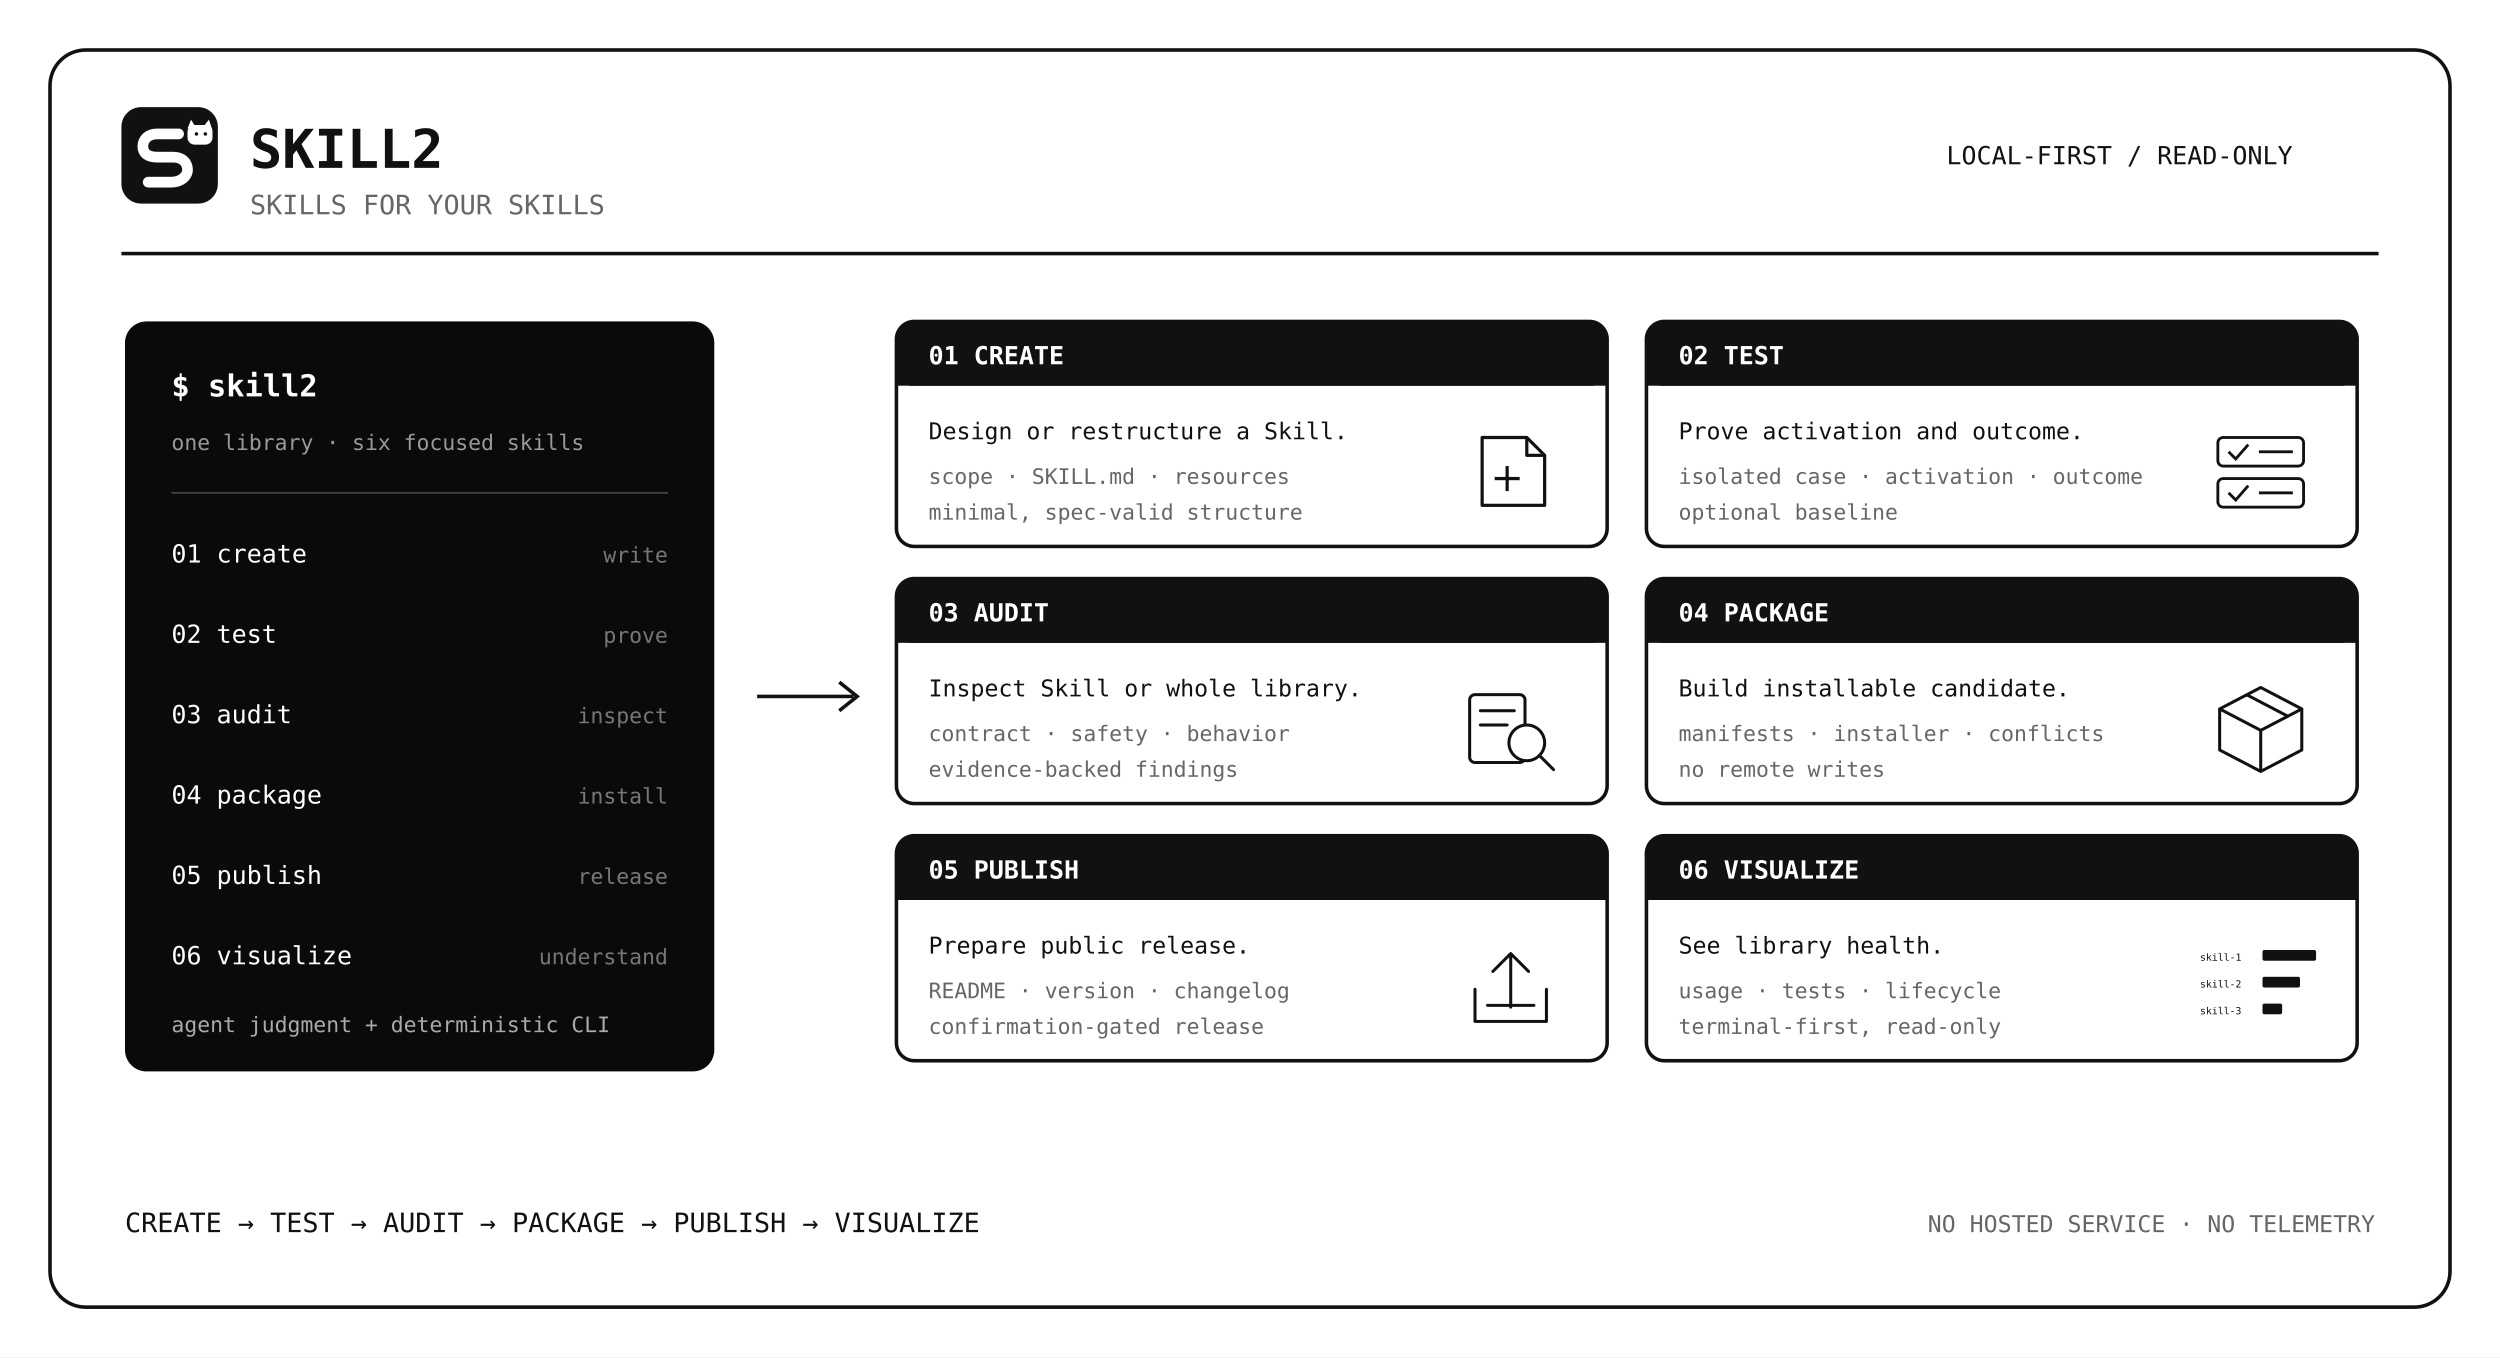
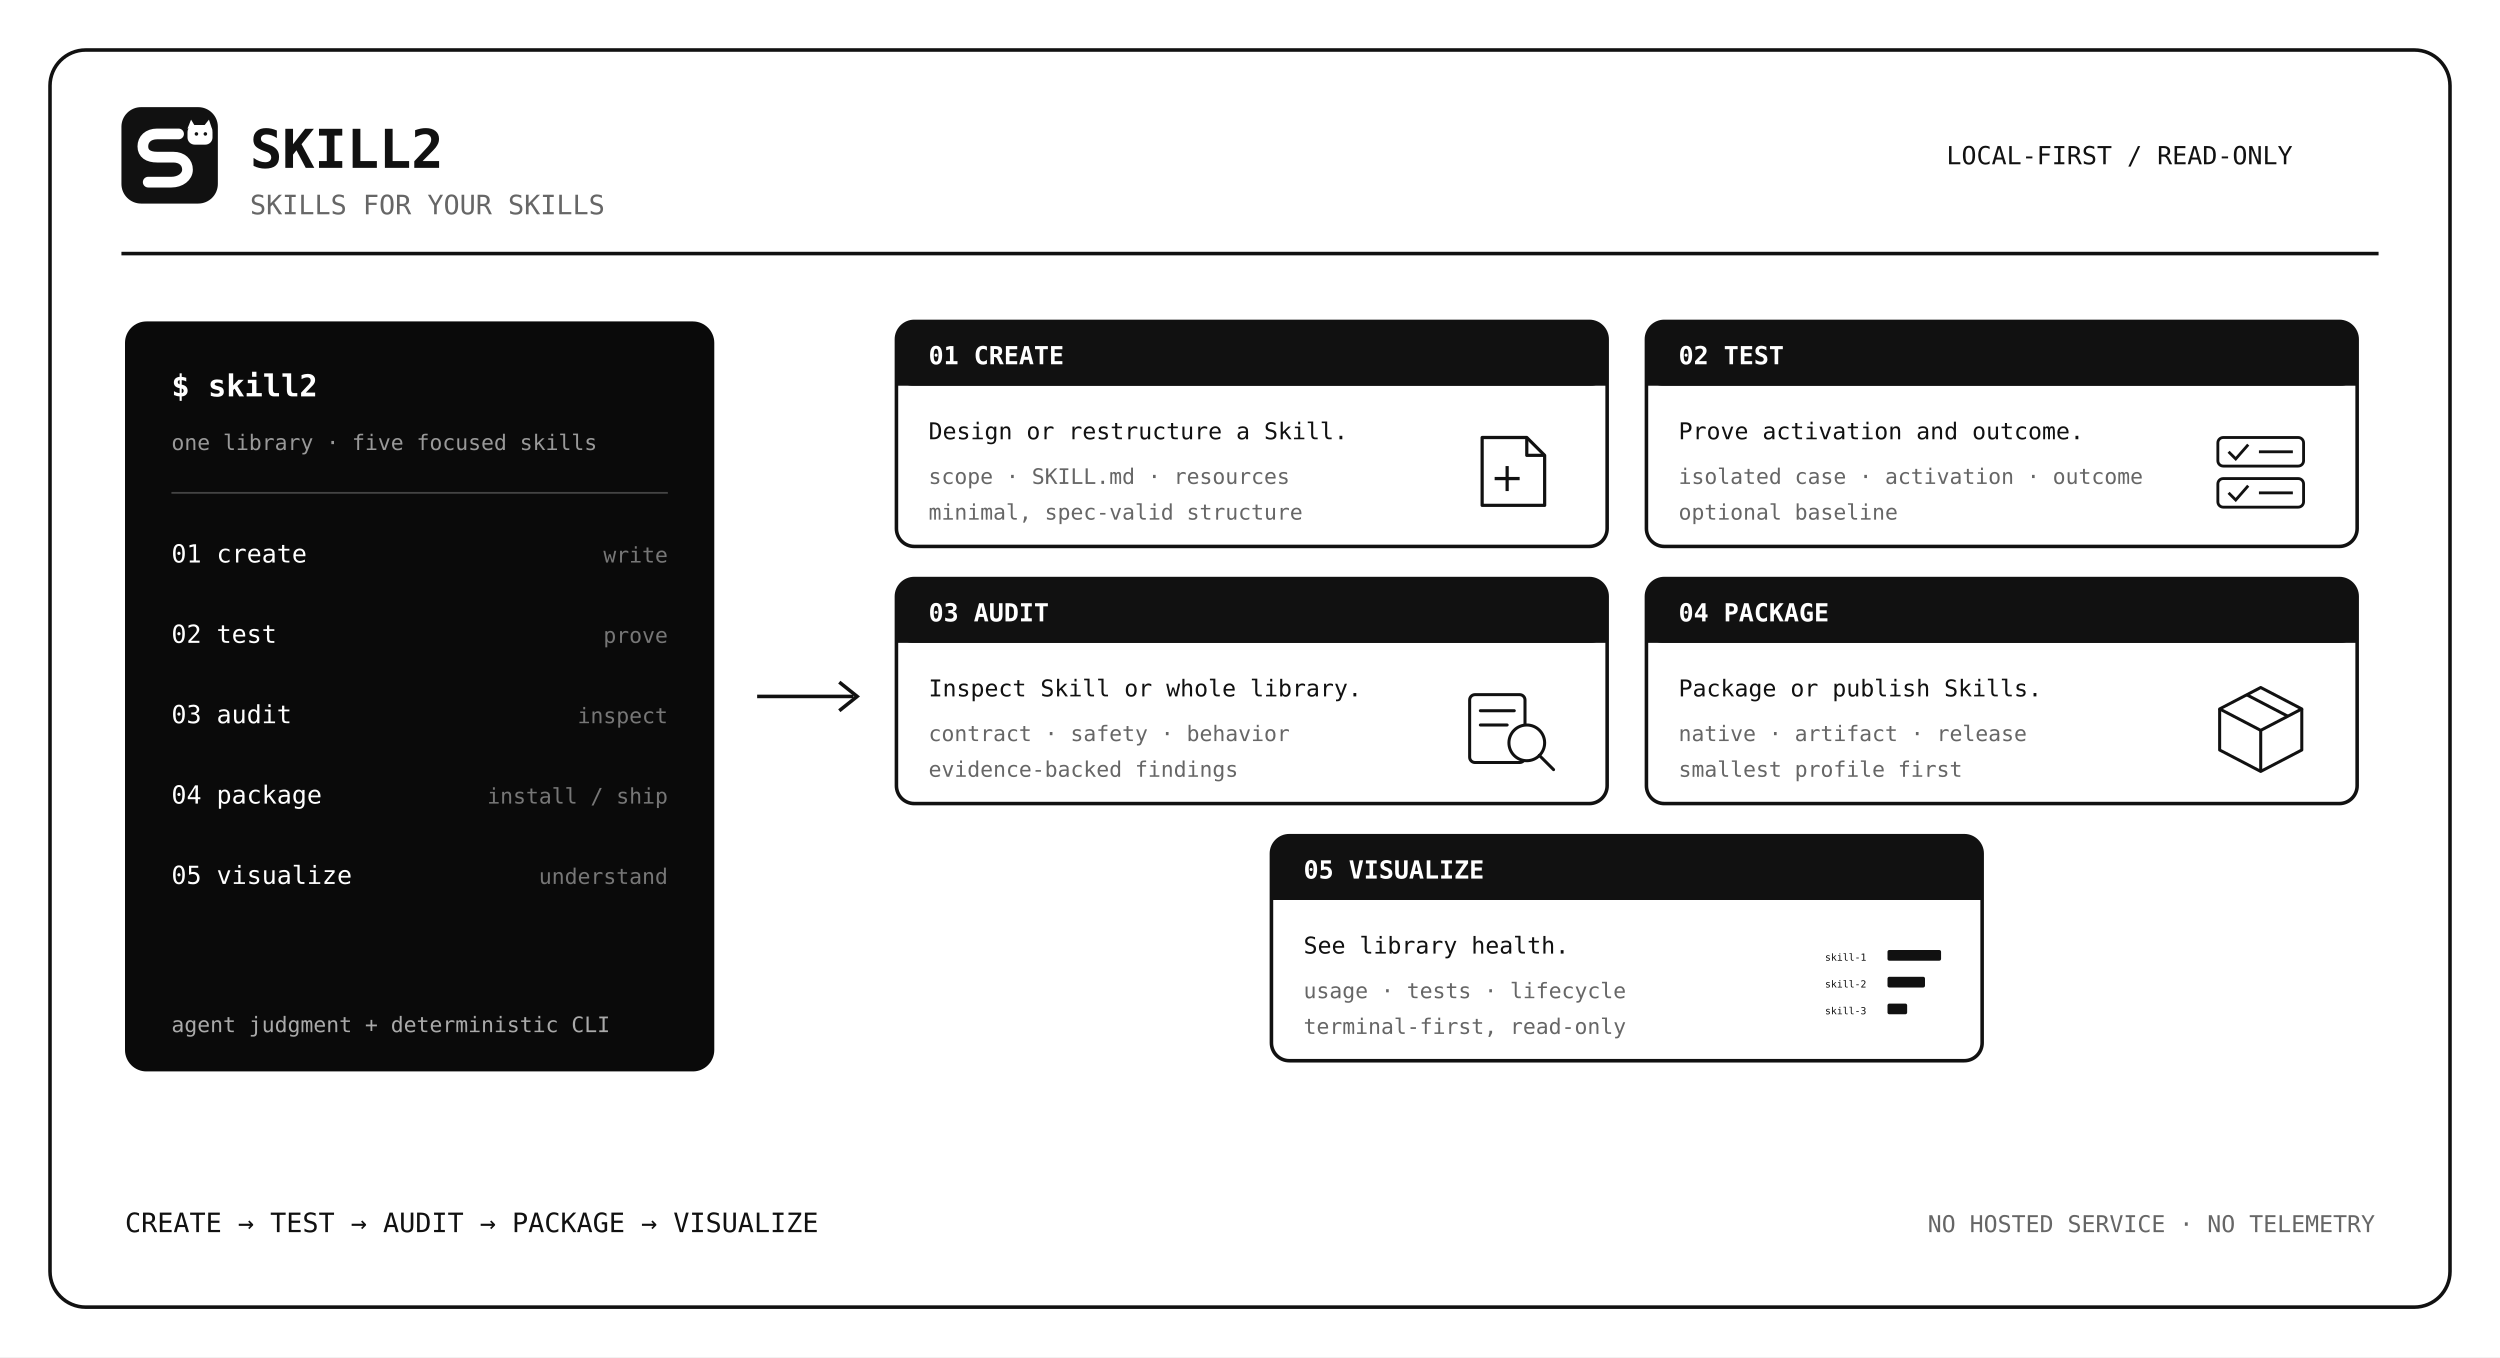
<svg xmlns="http://www.w3.org/2000/svg" width="1400" height="760" viewBox="0 0 1400 760" role="img" aria-label="Skill2 capabilities">
  <rect width="1400" height="760" fill="#fff" />
  <rect x="28" y="28" width="1344" height="704" rx="20" fill="#fff" stroke="#111" stroke-width="2" />
  <g transform="translate(68 60)">
    <rect width="54" height="54" rx="11" fill="#111" />
    <path d="M32 15H20c-5 0-8 3-8 7s3 6 8 6h9c5 0 8 3 8 7s-4 7-9 7H15" fill="none" stroke="#fff" stroke-width="6" stroke-linecap="round" />
    <path d="M37 12l2-5 3 5m3 0 4-5 2 6" fill="#fff" />
    <rect x="37" y="10" width="14" height="11" rx="4" fill="#fff" />
    <circle cx="42" cy="15" r="1" fill="#111" />
    <circle cx="47" cy="15" r="1" fill="#111" />
  </g>
  <text x="140" y="94" fill="#111" font-family="ui-monospace, SFMono-Regular, Menlo, Consolas, monospace" font-size="30" font-weight="700">SKILL2</text>
  <text x="140" y="120" fill="#666" font-family="ui-monospace, SFMono-Regular, Menlo, Consolas, monospace" font-size="15">SKILLS FOR YOUR SKILLS</text>
  <text x="1090" y="92" fill="#111" font-family="ui-monospace, SFMono-Regular, Menlo, Consolas, monospace" font-size="14">LOCAL-FIRST / READ-ONLY</text>
  <line x1="68" y1="142" x2="1332" y2="142" stroke="#111" stroke-width="2" />
  <g transform="translate(70 180)" font-family="ui-monospace, SFMono-Regular, Menlo, Consolas, monospace">
    <rect width="330" height="420" rx="12" fill="#0a0a0a" />
    <text x="26" y="42" fill="#fff" font-size="17" font-weight="700">$ skill2</text>
-     <text x="26" y="72" fill="#999" font-size="12">one library · six focused skills</text>
+     <text x="26" y="72" fill="#999" font-size="12">one library · five focused skills</text>
    <line x1="26" y1="96" x2="304" y2="96" stroke="#444" />
    <g fill="#fff" font-size="14">
      <text x="26" y="135">01  create</text>
      <text x="26" y="180">02  test</text>
      <text x="26" y="225">03  audit</text>
      <text x="26" y="270">04  package</text>
-       <text x="26" y="315">05  publish</text>
-       <text x="26" y="360">06  visualize</text>
+       <text x="26" y="315">05  visualize</text>
    </g>
    <g fill="#777" font-size="12" text-anchor="end">
      <text x="304" y="135">write</text>
      <text x="304" y="180">prove</text>
      <text x="304" y="225">inspect</text>
-       <text x="304" y="270">install</text>
-       <text x="304" y="315">release</text>
-       <text x="304" y="360">understand</text>
+       <text x="304" y="270">install / ship</text>
+       <text x="304" y="315">understand</text>
    </g>
    <text x="26" y="398" fill="#aaa" font-size="12">agent judgment + deterministic CLI</text>
  </g>
  <path d="M424 390h54" fill="none" stroke="#111" stroke-width="2" />
  <path d="M470 382l10 8-10 8" fill="none" stroke="#111" stroke-width="2" />
  <g transform="translate(502 180)" font-family="ui-monospace, SFMono-Regular, Menlo, Consolas, monospace">
    <g transform="translate(0 0)">
      <rect width="398" height="126" rx="10" fill="#fff" stroke="#111" stroke-width="2" />
      <rect width="398" height="36" rx="9" fill="#111" />
      <rect y="27" width="398" height="9" fill="#111" />
      <text x="18" y="24" fill="#fff" font-size="14" font-weight="700">01  CREATE</text>
      <text x="18" y="66" fill="#111" font-size="13">Design or restructure a Skill.</text>
      <text x="18" y="91" fill="#666" font-size="12">scope · SKILL.md · resources</text>
      <text x="18" y="111" fill="#666" font-size="12">minimal, spec-valid structure</text>
      <g fill="none" stroke="#111" stroke-width="1.8" stroke-linejoin="round">
        <path d="M328 65h25l10 10v28h-35z" />
        <path d="M353 65v10h10" />
        <path d="M342 81v14M335 88h14" />
      </g>
    </g>
    <g transform="translate(420 0)">
      <rect width="398" height="126" rx="10" fill="#fff" stroke="#111" stroke-width="2" />
      <rect width="398" height="36" rx="9" fill="#111" />
      <rect y="27" width="398" height="9" fill="#111" />
      <text x="18" y="24" fill="#fff" font-size="14" font-weight="700">02  TEST</text>
      <text x="18" y="66" fill="#111" font-size="13">Prove activation and outcome.</text>
      <text x="18" y="91" fill="#666" font-size="12">isolated case · activation · outcome</text>
      <text x="18" y="111" fill="#666" font-size="12">optional baseline</text>
      <g fill="none" stroke="#111" stroke-width="1.6">
        <rect x="320" y="65" width="48" height="16" rx="3" />
        <rect x="320" y="88" width="48" height="16" rx="3" />
        <path d="M326 73l4 4 7-8M326 96l4 4 7-8" />
        <line x1="343" y1="73" x2="362" y2="73" />
        <line x1="343" y1="96" x2="362" y2="96" />
      </g>
    </g>
    <g transform="translate(0 144)">
      <rect width="398" height="126" rx="10" fill="#fff" stroke="#111" stroke-width="2" />
      <rect width="398" height="36" rx="9" fill="#111" />
      <rect y="27" width="398" height="9" fill="#111" />
      <text x="18" y="24" fill="#fff" font-size="14" font-weight="700">03  AUDIT</text>
      <text x="18" y="66" fill="#111" font-size="13">Inspect Skill or whole library.</text>
      <text x="18" y="91" fill="#666" font-size="12">contract · safety · behavior</text>
      <text x="18" y="111" fill="#666" font-size="12">evidence-backed findings</text>
      <g fill="none" stroke="#111" stroke-width="1.7" stroke-linecap="round">
        <rect x="321" y="65" width="31" height="38" rx="3" />
        <line x1="327" y1="74" x2="346" y2="74" />
        <line x1="327" y1="82" x2="342" y2="82" />
        <circle cx="353" cy="92" r="10" fill="#fff" />
        <line x1="360" y1="99" x2="368" y2="107" />
      </g>
    </g>
    <g transform="translate(420 144)">
      <rect width="398" height="126" rx="10" fill="#fff" stroke="#111" stroke-width="2" />
      <rect width="398" height="36" rx="9" fill="#111" />
      <rect y="27" width="398" height="9" fill="#111" />
      <text x="18" y="24" fill="#fff" font-size="14" font-weight="700">04  PACKAGE</text>
-       <text x="18" y="66" fill="#111" font-size="13">Build installable candidate.</text>
-       <text x="18" y="91" fill="#666" font-size="12">manifests · installer · conflicts</text>
-       <text x="18" y="111" fill="#666" font-size="12">no remote writes</text>
+       <text x="18" y="66" fill="#111" font-size="13">Package or publish Skills.</text>
+       <text x="18" y="91" fill="#666" font-size="12">native · artifact · release</text>
+       <text x="18" y="111" fill="#666" font-size="12">smallest profile first</text>
      <g fill="none" stroke="#111" stroke-width="1.7" stroke-linejoin="round">
        <path d="M321 73l23-12 23 12-23 12z" />
        <path d="M321 73v23l23 12 23-12V73M344 85v23" />
        <path d="M336 65l23 12" />
      </g>
    </g>
-     <g transform="translate(0 288)">
+     <g transform="translate(210 288)">
      <rect width="398" height="126" rx="10" fill="#fff" stroke="#111" stroke-width="2" />
      <rect width="398" height="36" rx="9" fill="#111" />
      <rect y="27" width="398" height="9" fill="#111" />
-       <text x="18" y="24" fill="#fff" font-size="14" font-weight="700">05  PUBLISH</text>
-       <text x="18" y="66" fill="#111" font-size="13">Prepare public release.</text>
-       <text x="18" y="91" fill="#666" font-size="12">README · version · changelog</text>
-       <text x="18" y="111" fill="#666" font-size="12">confirmation-gated release</text>
-       <g fill="none" stroke="#111" stroke-width="1.7" stroke-linecap="round" stroke-linejoin="round">
-         <path d="M344 96V66M334 76l10-10 10 10" />
-         <path d="M324 86v18h40V86" />
-         <line x1="331" y1="95" x2="357" y2="95" />
-       </g>
-     </g>
-     <g transform="translate(420 288)">
-       <rect width="398" height="126" rx="10" fill="#fff" stroke="#111" stroke-width="2" />
-       <rect width="398" height="36" rx="9" fill="#111" />
-       <rect y="27" width="398" height="9" fill="#111" />
-       <text x="18" y="24" fill="#fff" font-size="14" font-weight="700">06  VISUALIZE</text>
+       <text x="18" y="24" fill="#fff" font-size="14" font-weight="700">05  VISUALIZE</text>
      <text x="18" y="66" fill="#111" font-size="13">See library health.</text>
      <text x="18" y="91" fill="#666" font-size="12">usage · tests · lifecycle</text>
      <text x="18" y="111" fill="#666" font-size="12">terminal-first, read-only</text>
      <g font-size="5.5" fill="#111">
        <text x="310" y="70">skill-1</text>
        <text x="310" y="85">skill-2</text>
        <text x="310" y="100">skill-3</text>
        <rect x="345" y="64" width="30" height="6" rx="1" />
        <rect x="345" y="79" width="21" height="6" rx="1" />
        <rect x="345" y="94" width="11" height="6" rx="1" />
      </g>
    </g>
  </g>
-   <text x="70" y="690" fill="#111" font-family="ui-monospace, SFMono-Regular, Menlo, Consolas, monospace" font-size="15">CREATE → TEST → AUDIT → PACKAGE → PUBLISH → VISUALIZE</text>
+   <text x="70" y="690" fill="#111" font-family="ui-monospace, SFMono-Regular, Menlo, Consolas, monospace" font-size="15">CREATE → TEST → AUDIT → PACKAGE → VISUALIZE</text>
  <text x="1330" y="690" fill="#666" text-anchor="end" font-family="ui-monospace, SFMono-Regular, Menlo, Consolas, monospace" font-size="13">NO HOSTED SERVICE · NO TELEMETRY</text>
</svg>
